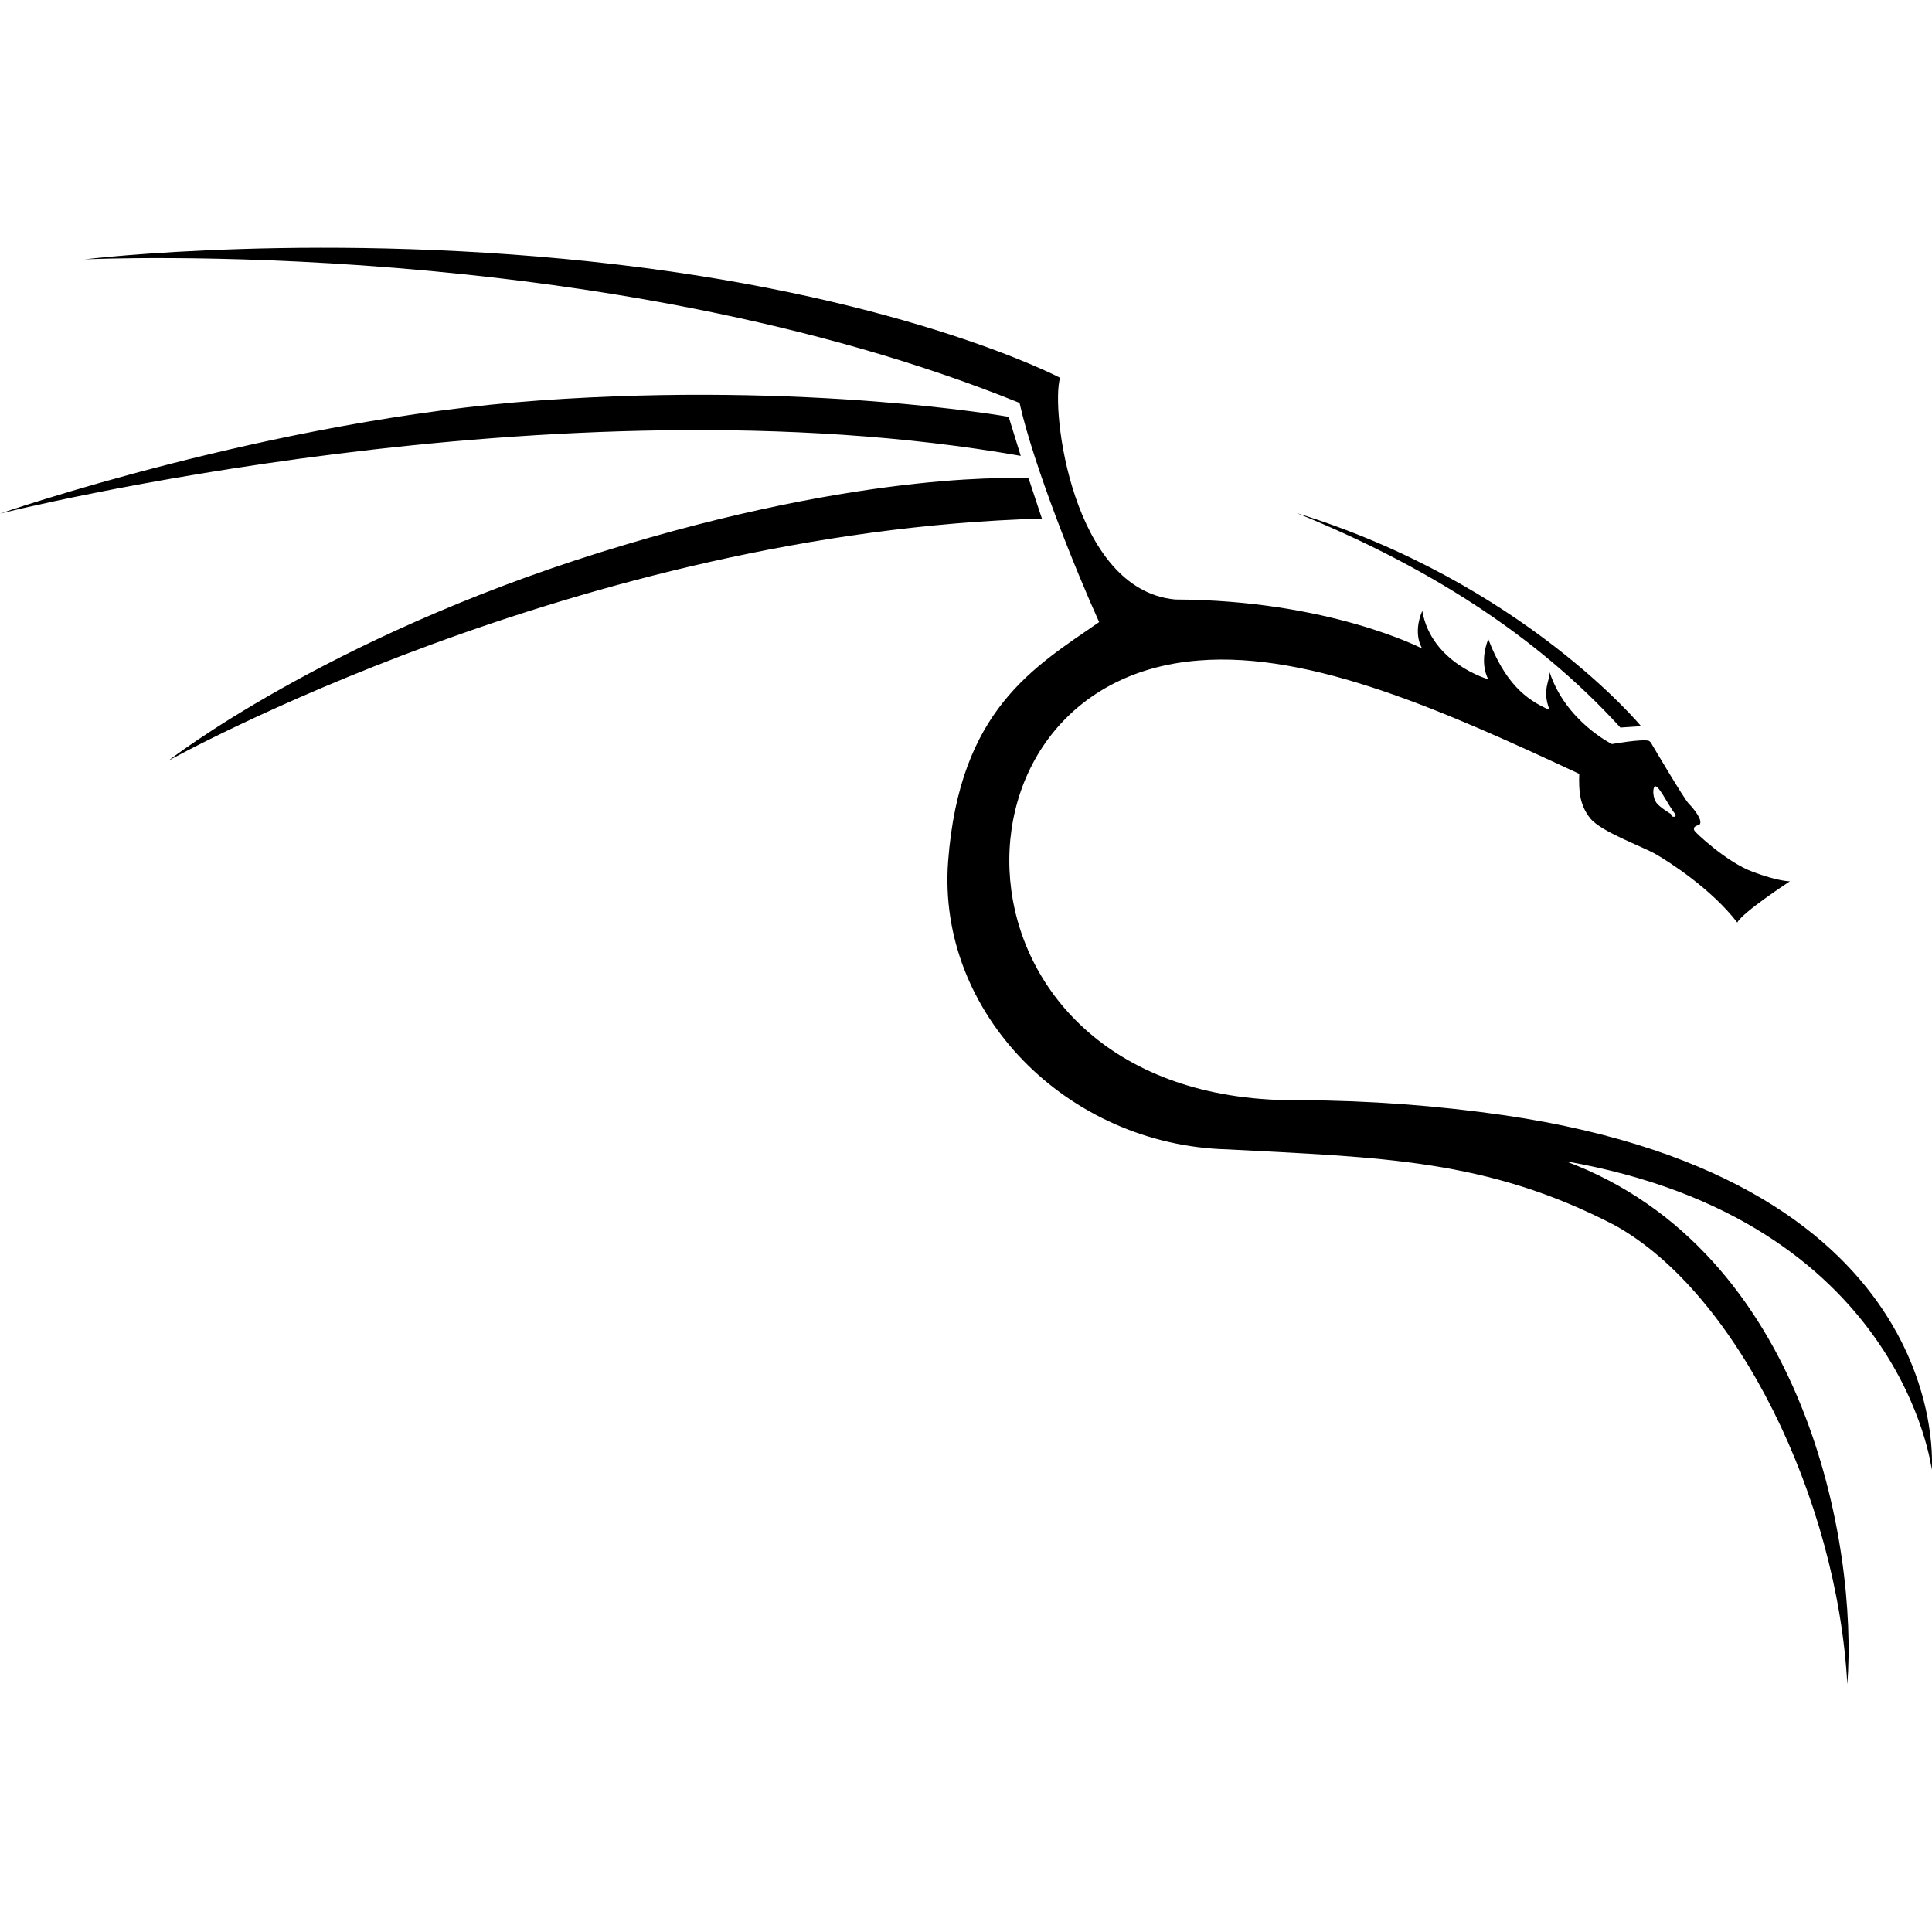
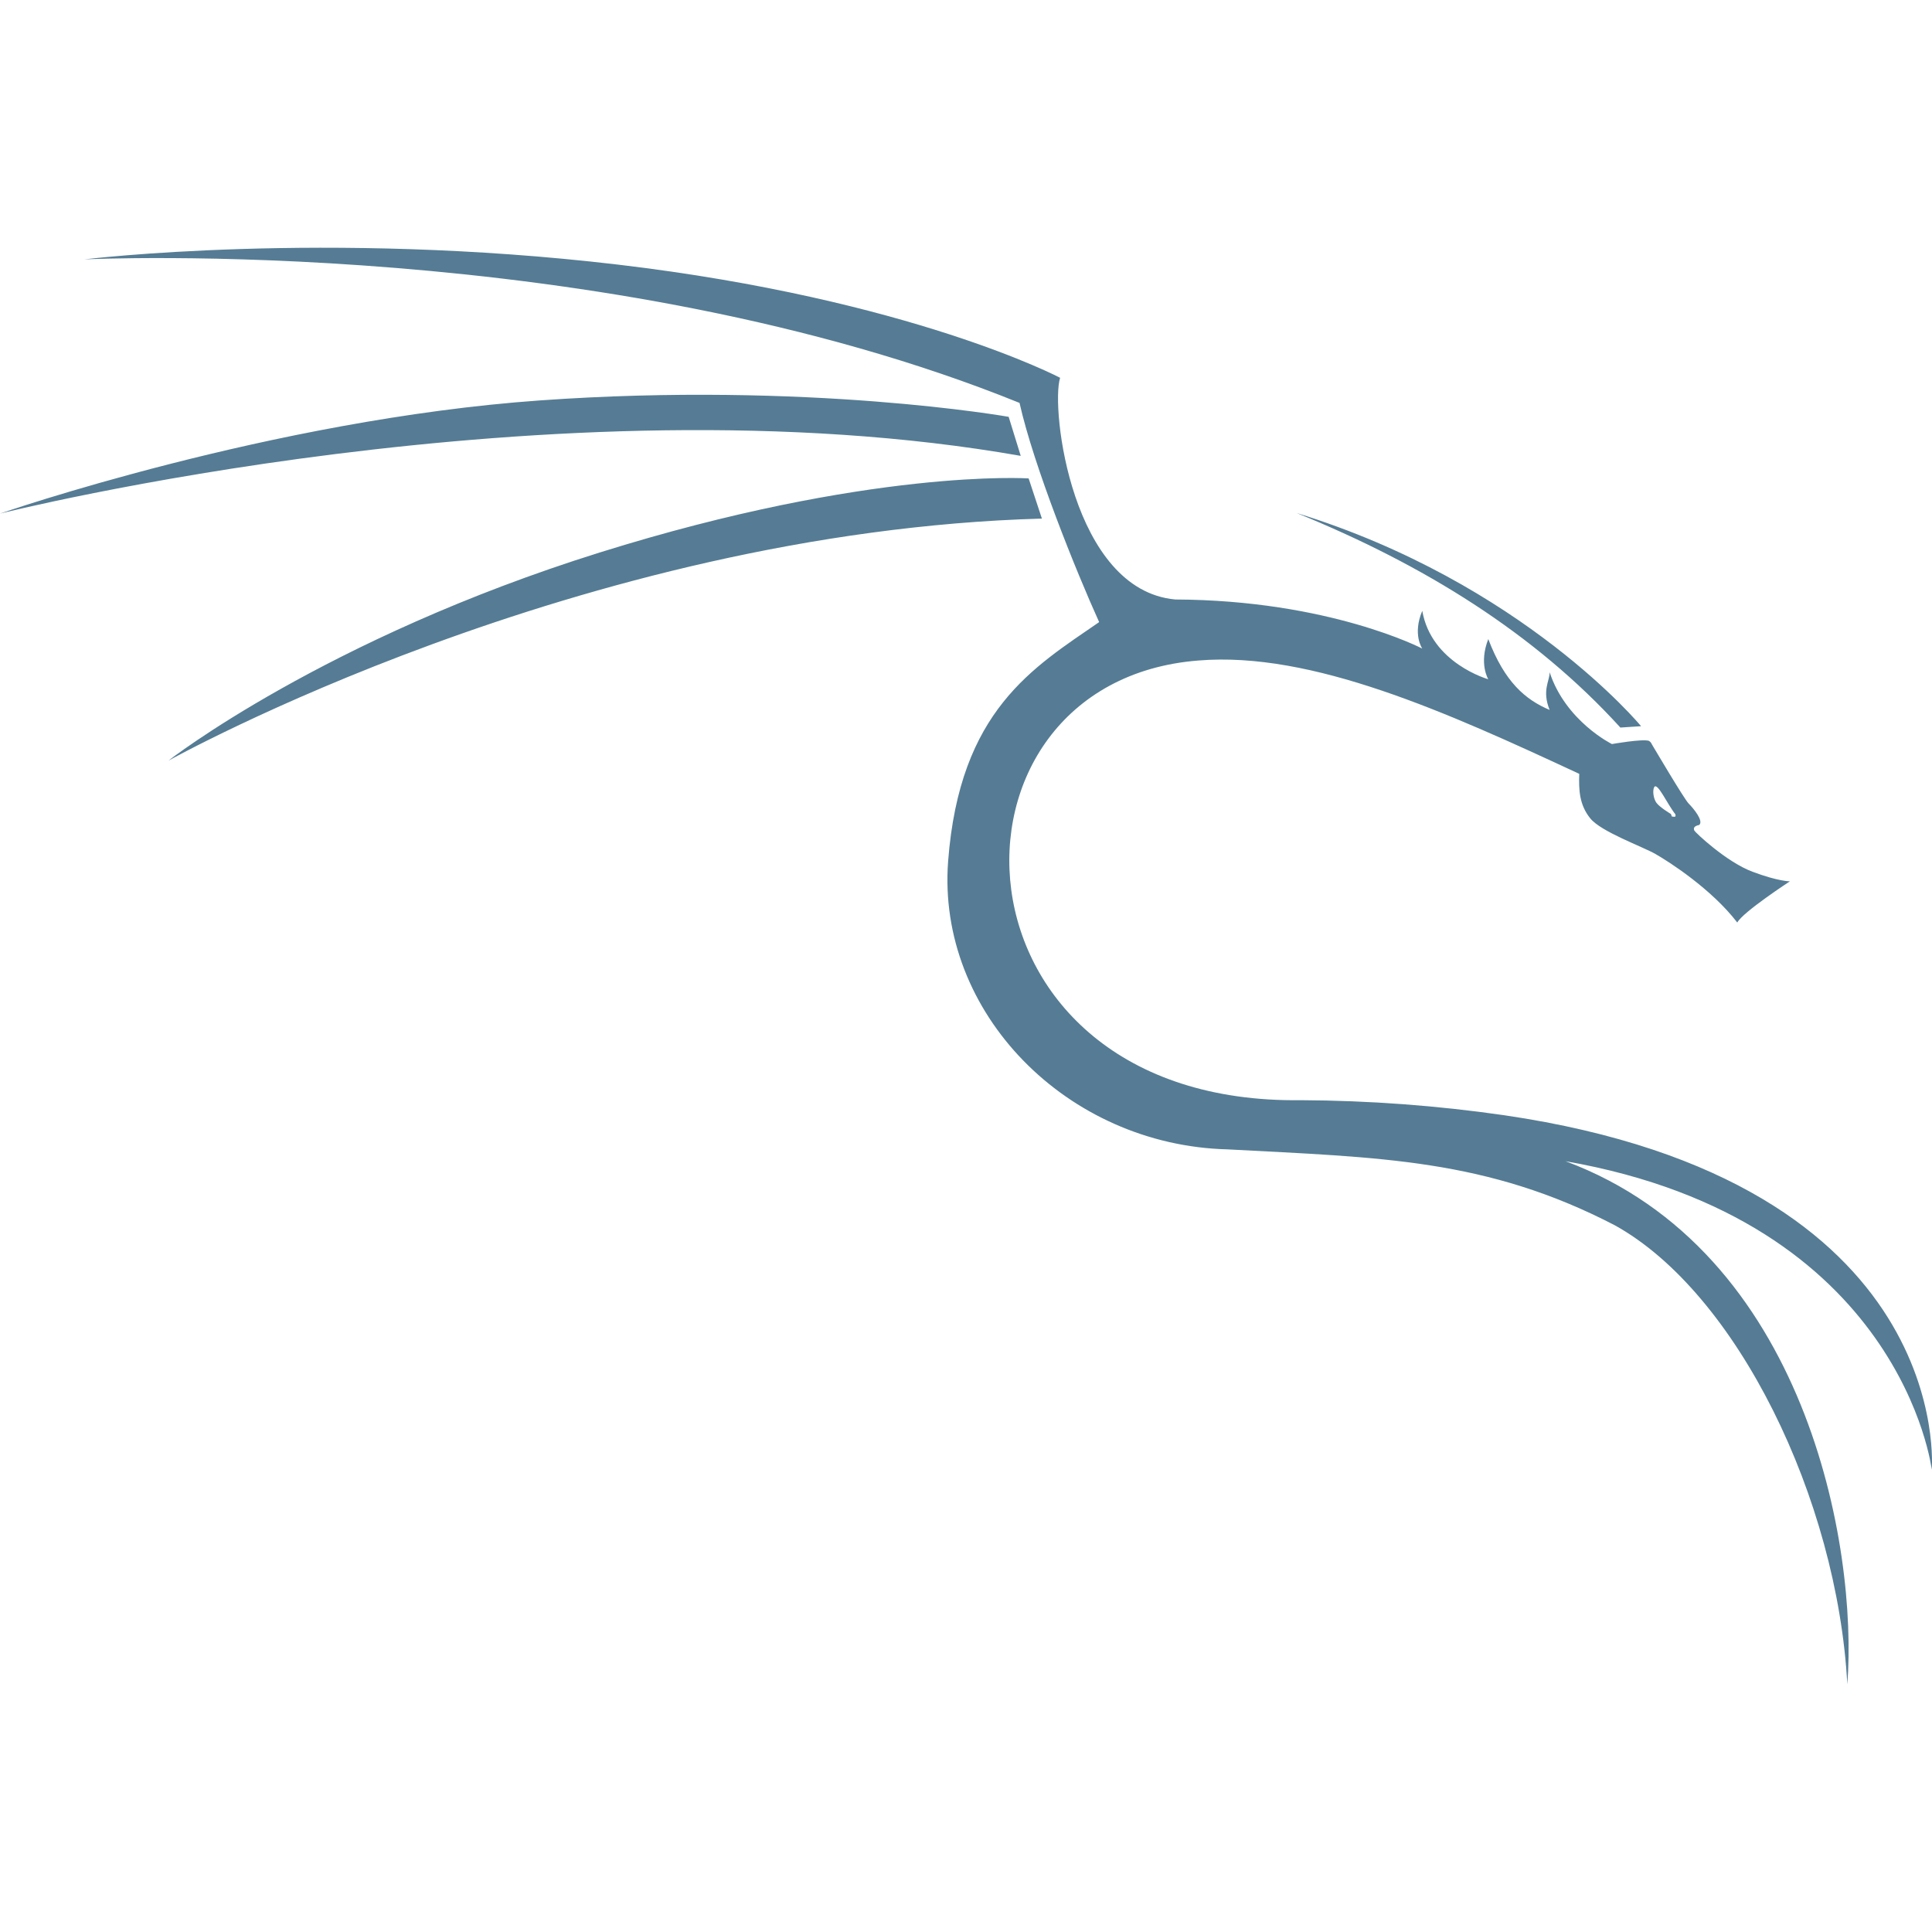
- <svg xmlns="http://www.w3.org/2000/svg" role="img" viewBox="0 0 24 24">
+ <svg xmlns="http://www.w3.org/2000/svg" role="img" viewBox="0 0 24 24" fill="#557C94">
  <path d="M12.778 5.943s-1.97-.13-5.327.92c-3.42 1.07-5.36 2.587-5.36 2.587s5.098-2.847 10.852-3.008zm7.351 3.095l.257-.017s-1.468-1.78-4.278-2.648c1.58.642 2.954 1.493 4.021 2.665zm.42.74c.039-.068.166.217.263.337.004.024.01.039-.045.027-.005-.025-.013-.032-.013-.032s-.135-.08-.177-.137c-.041-.057-.049-.157-.028-.195zm3.448 8.479s.312-3.578-5.31-4.403a18.277 18.277 0 0 0-2.524-.187c-4.506.06-4.67-5.197-1.275-5.462 1.407-.116 3.087.643 4.73 1.408-.007.204.002.385.136.552.134.168.648.35.813.445.164.094.691.43 1.014.85.07-.131.654-.512.654-.512s-.14.003-.465-.119c-.326-.122-.713-.49-.722-.511-.01-.022-.015-.055.06-.07.059-.049-.072-.207-.13-.265-.058-.058-.445-.716-.454-.73-.009-.016-.012-.031-.04-.05-.085-.027-.46.04-.46.04s-.575-.283-.774-.893c.003.107-.099.224 0 .469-.3-.127-.558-.344-.762-.88-.12.305 0 .499 0 .499s-.707-.198-.82-.85c-.124.293 0 .469 0 .469s-1.153-.602-3.069-.61c-1.283-.118-1.55-2.374-1.43-2.754 0 0-1.85-.975-5.493-1.406-3.642-.43-6.628-.065-6.628-.065s6.45-.31 11.617 1.783c.176.785.704 2.094.989 2.723-.815.563-1.733 1.092-1.876 2.97-.143 1.878 1.472 3.53 3.474 3.58 1.9.102 3.214.116 4.806.942 1.52.84 2.766 3.4 2.89 5.703.132-1.709-.509-5.383-3.5-6.498 4.181.732 4.549 3.832 4.549 3.832zM12.68 5.663l-.15-.485s-2.484-.441-5.822-.204C3.37 5.211 0 6.38 0 6.38s6.896-1.735 12.68-.717Z" />
</svg>
